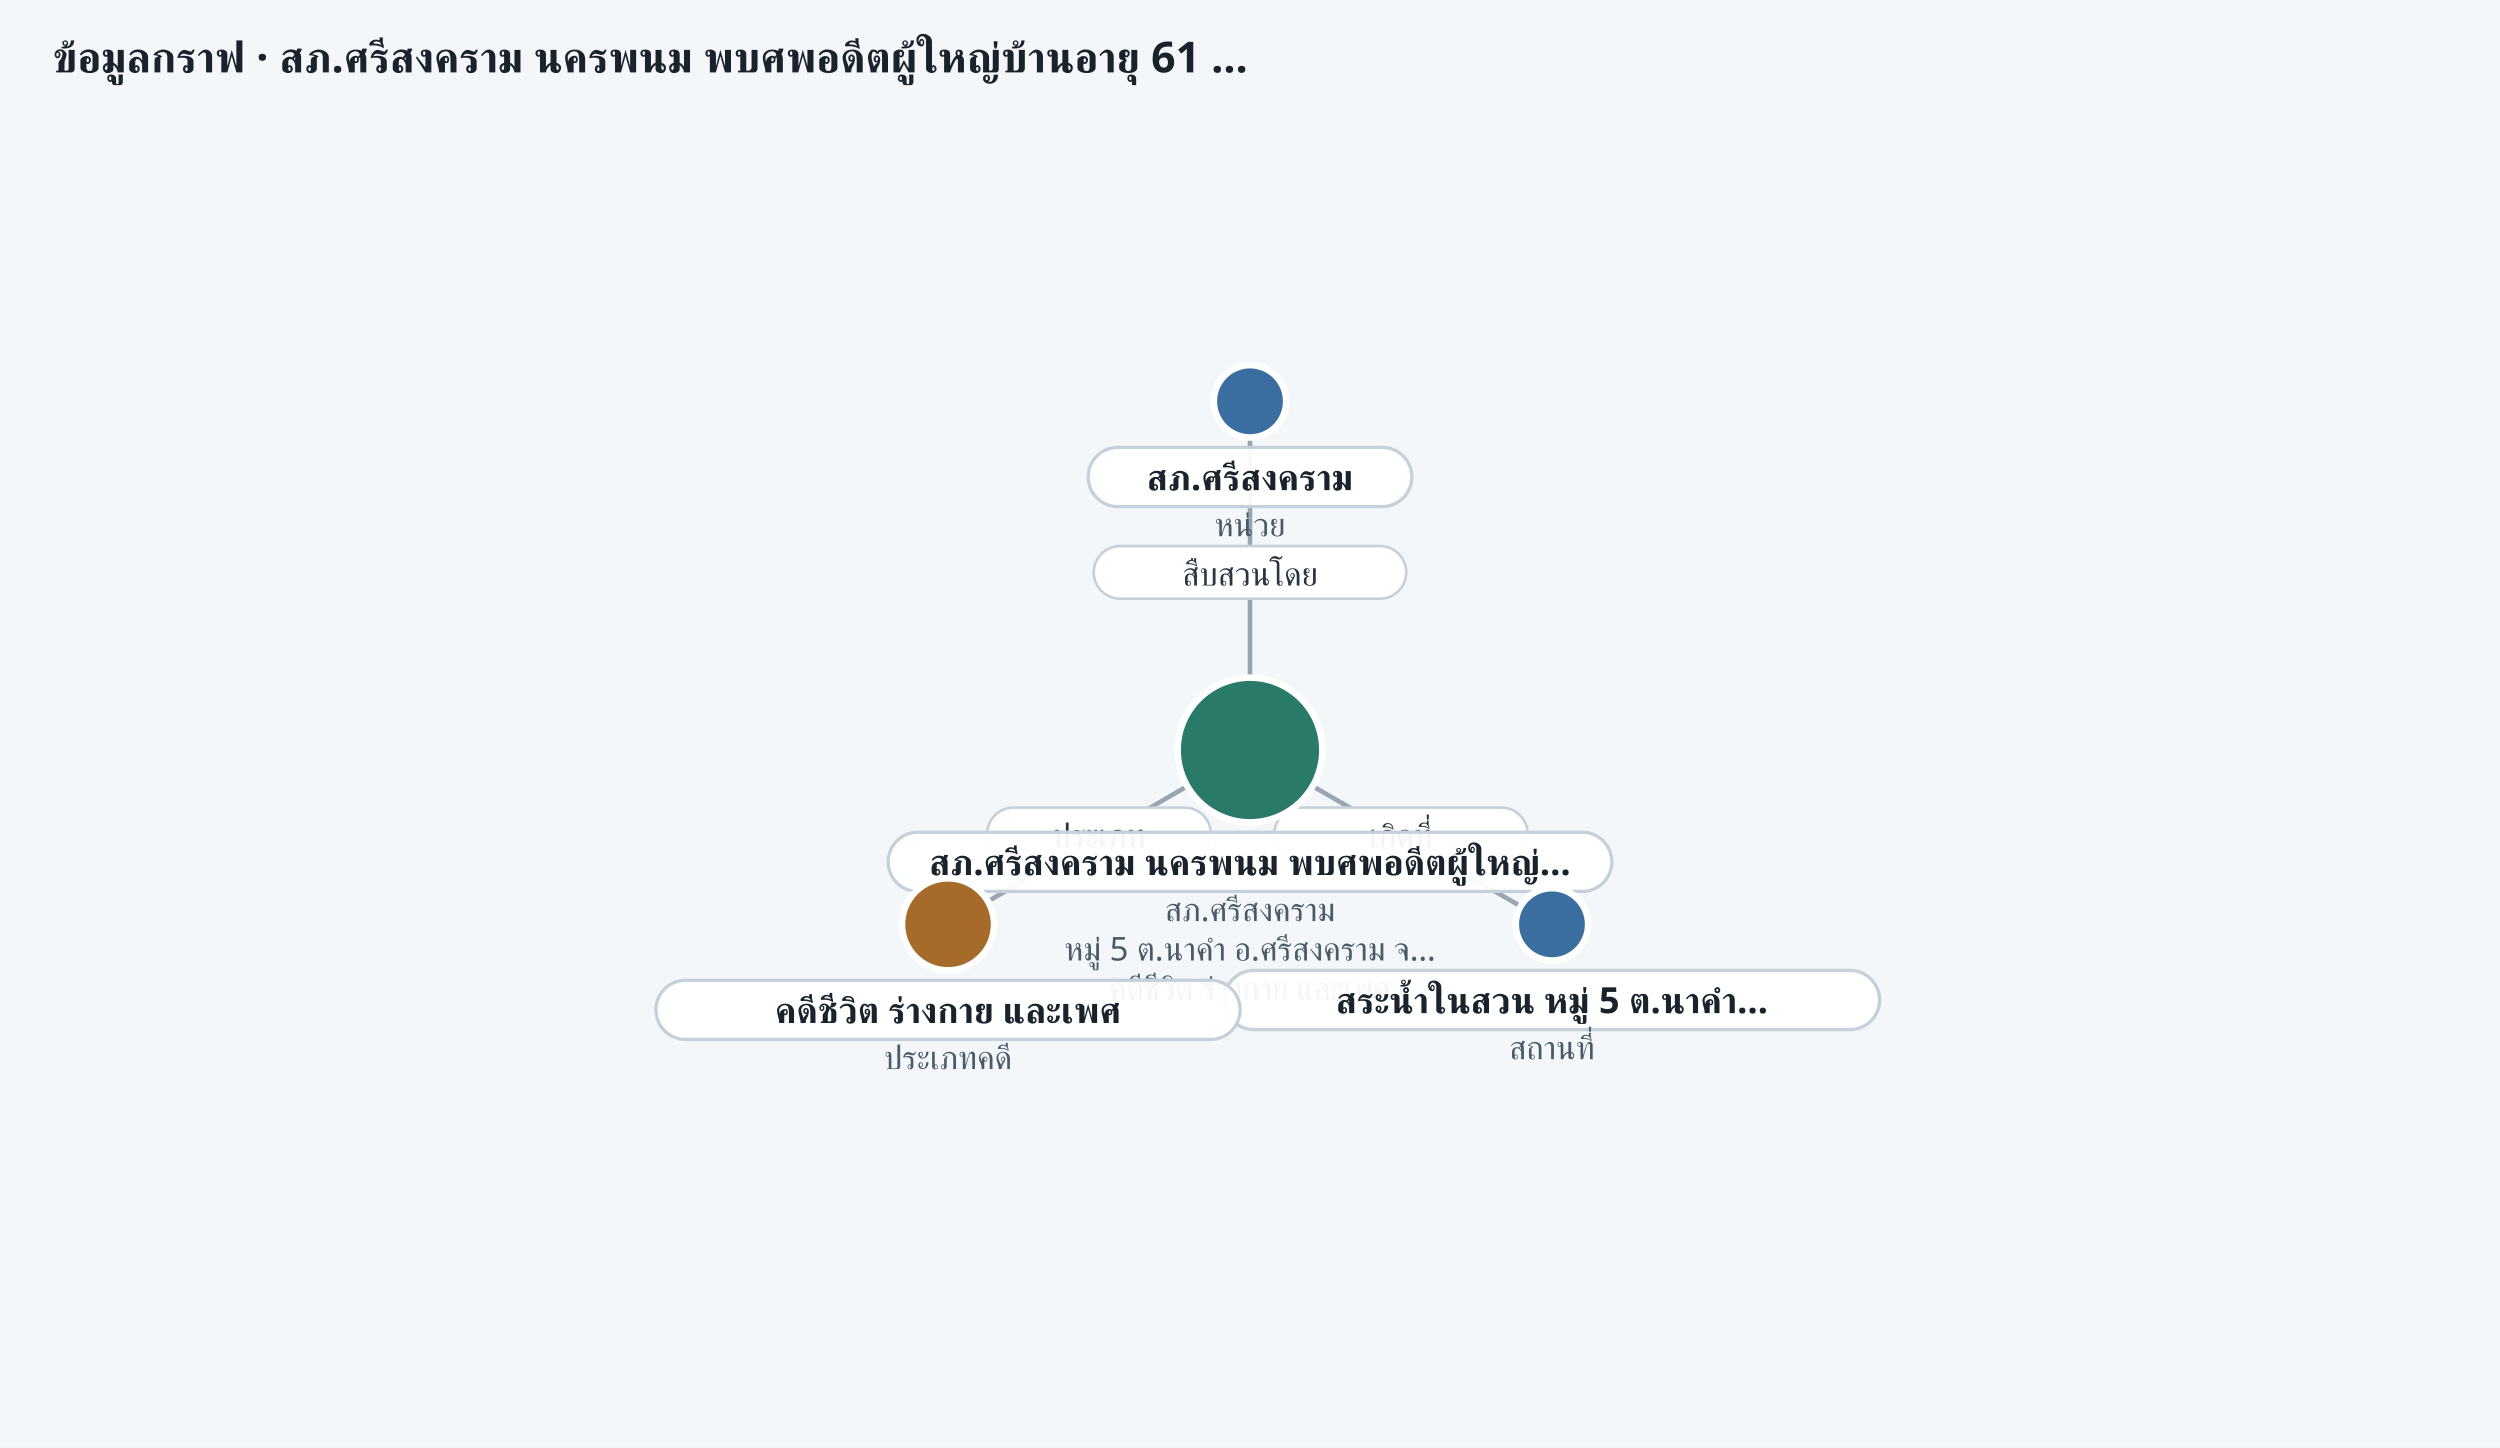
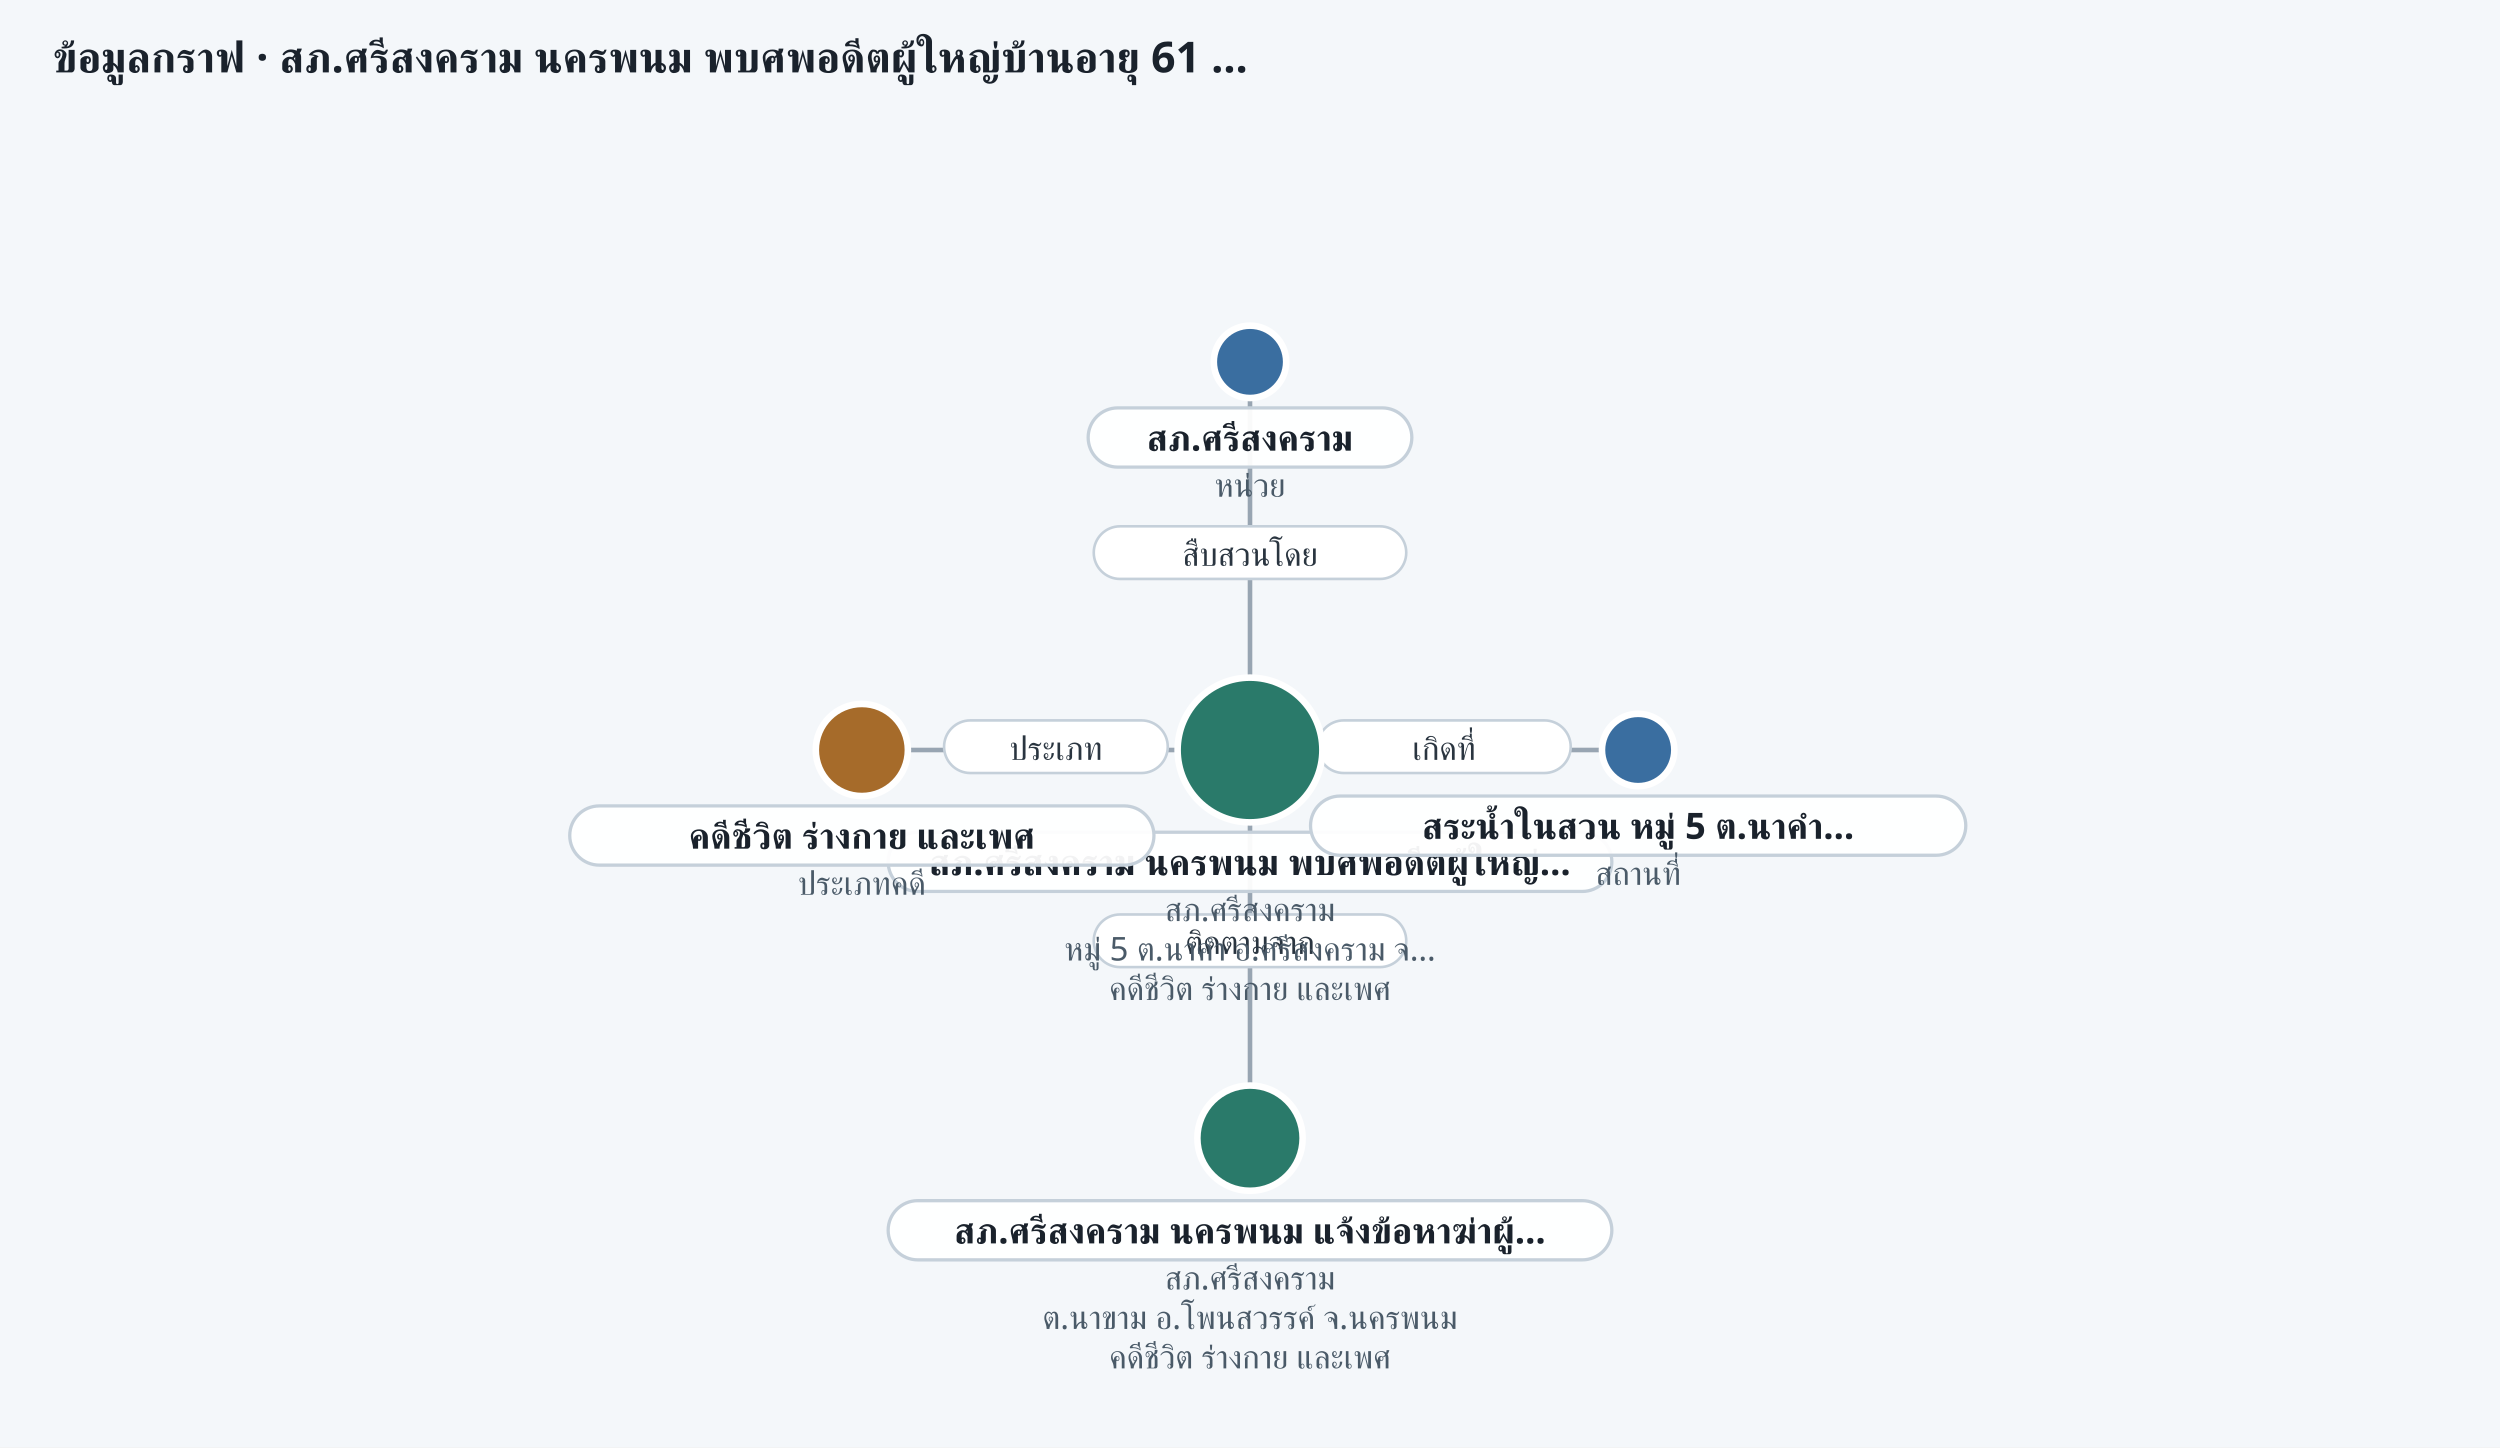
<svg xmlns="http://www.w3.org/2000/svg" width="760" height="440" viewBox="0 0 760 440" role="img" aria-label="ego graph 20261126-violent-02">
  <rect width="100%" height="100%" fill="#f4f7fa" />
  <text x="16" y="22" font-size="13" font-weight="700" fill="#1a222c" font-family="Sarabun, Anuphan, sans-serif">ข้อมูลกราฟ · สภ.ศรีสงคราม นครพนม พบศพอดีตผู้ใหญ่บ้านอายุ 61 …</text>
-   <line x1="380.0" y1="228.0" x2="380.0" y2="122.0" stroke="#7a8a9a" stroke-width="1.4" opacity="0.75" />
-   <rect x="332.5" y="166.0" width="95.0" height="16" rx="8" fill="#fff" stroke="#c5d0da" stroke-width="0.8" />
-   <text x="380.0" y="178.0" text-anchor="middle" font-size="10" fill="#2a3540" font-family="Sarabun, Anuphan, sans-serif">สืบสวนโดย</text>
-   <line x1="380.0" y1="228.0" x2="471.8" y2="281.0" stroke="#7a8a9a" stroke-width="1.4" opacity="0.75" />
-   <rect x="387.4" y="245.5" width="77.0" height="16" rx="8" fill="#fff" stroke="#c5d0da" stroke-width="0.8" />
-   <text x="425.9" y="257.5" text-anchor="middle" font-size="10" fill="#2a3540" font-family="Sarabun, Anuphan, sans-serif">เกิดที่</text>
-   <line x1="380.0" y1="228.0" x2="288.2" y2="281.0" stroke="#7a8a9a" stroke-width="1.4" opacity="0.75" />
-   <rect x="300.1" y="245.5" width="68.0" height="16" rx="8" fill="#fff" stroke="#c5d0da" stroke-width="0.8" />
-   <text x="334.1" y="257.5" text-anchor="middle" font-size="10" fill="#2a3540" font-family="Sarabun, Anuphan, sans-serif">ประเภท</text>
+   <line x1="380.0" y1="228.0" x2="380.0" y2="110.0" stroke="#7a8a9a" stroke-width="1.4" opacity="0.75" />
+   <rect x="332.5" y="160.0" width="95.0" height="16" rx="8" fill="#fff" stroke="#c5d0da" stroke-width="0.8" />
+   <text x="380.0" y="172.0" text-anchor="middle" font-size="10" fill="#2a3540" font-family="Sarabun, Anuphan, sans-serif">สืบสวนโดย</text>
+   <line x1="380.0" y1="228.0" x2="498.0" y2="228.0" stroke="#7a8a9a" stroke-width="1.4" opacity="0.75" />
+   <rect x="400.5" y="219.0" width="77.0" height="16" rx="8" fill="#fff" stroke="#c5d0da" stroke-width="0.8" />
+   <text x="439.0" y="231.0" text-anchor="middle" font-size="10" fill="#2a3540" font-family="Sarabun, Anuphan, sans-serif">เกิดที่</text>
+   <line x1="380.0" y1="346.0" x2="380.0" y2="228.0" stroke="#7a8a9a" stroke-width="1.4" opacity="0.75" />
+   <rect x="332.5" y="278.0" width="95.0" height="16" rx="8" fill="#fff" stroke="#c5d0da" stroke-width="0.8" />
+   <text x="380.0" y="290.0" text-anchor="middle" font-size="10" fill="#2a3540" font-family="Sarabun, Anuphan, sans-serif">ติดตามจาก</text>
+   <line x1="380.0" y1="228.0" x2="262.0" y2="228.0" stroke="#7a8a9a" stroke-width="1.4" opacity="0.75" />
+   <rect x="287.0" y="219.0" width="68.0" height="16" rx="8" fill="#fff" stroke="#c5d0da" stroke-width="0.8" />
+   <text x="321.0" y="231.0" text-anchor="middle" font-size="10" fill="#2a3540" font-family="Sarabun, Anuphan, sans-serif">ประเภท</text>
  <circle cx="380.0" cy="228.0" r="22" fill="#2a7a6a" stroke="#fff" stroke-width="2" />
  <rect x="270.0" y="253.0" width="220.0" height="18" rx="9" fill="rgba(255,255,255,0.94)" stroke="#c5d0da" />
  <text x="380.0" y="266.0" text-anchor="middle" font-size="11" font-weight="600" fill="#1a222c" font-family="Sarabun, Anuphan, sans-serif">สภ.ศรีสงคราม นครพนม พบศพอดีตผู้ใหญ่…</text>
  <text x="380.0" y="280.0" text-anchor="middle" font-size="10" fill="#4a5a68" font-family="Sarabun, Anuphan, sans-serif">สภ.ศรีสงคราม</text>
  <text x="380.0" y="292.0" text-anchor="middle" font-size="10" fill="#4a5a68" font-family="Sarabun, Anuphan, sans-serif">หมู่ 5 ต.นาคำ อ.ศรีสงคราม จ…</text>
  <text x="380.0" y="304.0" text-anchor="middle" font-size="10" fill="#4a5a68" font-family="Sarabun, Anuphan, sans-serif">คดีชีวิต ร่างกาย และเพศ</text>
-   <circle cx="380.0" cy="122.0" r="11" fill="#3a6ea0" stroke="#fff" stroke-width="2" />
-   <rect x="330.8" y="136.0" width="98.4" height="18" rx="9" fill="rgba(255,255,255,0.94)" stroke="#c5d0da" />
-   <text x="380.0" y="149.0" text-anchor="middle" font-size="11" font-weight="600" fill="#1a222c" font-family="Sarabun, Anuphan, sans-serif">สภ.ศรีสงคราม</text>
-   <text x="380.0" y="163.0" text-anchor="middle" font-size="10" fill="#4a5a68" font-family="Sarabun, Anuphan, sans-serif">หน่วย</text>
-   <circle cx="471.8" cy="281.0" r="11" fill="#3a6ea0" stroke="#fff" stroke-width="2" />
-   <rect x="372.2" y="295.0" width="199.2" height="18" rx="9" fill="rgba(255,255,255,0.94)" stroke="#c5d0da" />
-   <text x="471.8" y="308.0" text-anchor="middle" font-size="11" font-weight="600" fill="#1a222c" font-family="Sarabun, Anuphan, sans-serif">สระน้ำในสวน หมู่ 5 ต.นาคำ…</text>
-   <text x="471.8" y="322.0" text-anchor="middle" font-size="10" fill="#4a5a68" font-family="Sarabun, Anuphan, sans-serif">สถานที่</text>
-   <circle cx="288.2" cy="281.0" r="14" fill="#a66b2a" stroke="#fff" stroke-width="2" />
-   <rect x="199.4" y="298.0" width="177.6" height="18" rx="9" fill="rgba(255,255,255,0.94)" stroke="#c5d0da" />
-   <text x="288.2" y="311.0" text-anchor="middle" font-size="11" font-weight="600" fill="#1a222c" font-family="Sarabun, Anuphan, sans-serif">คดีชีวิต ร่างกาย และเพศ</text>
-   <text x="288.2" y="325.0" text-anchor="middle" font-size="10" fill="#4a5a68" font-family="Sarabun, Anuphan, sans-serif">ประเภทคดี</text>
+   <circle cx="380.0" cy="110.0" r="11" fill="#3a6ea0" stroke="#fff" stroke-width="2" />
+   <rect x="330.8" y="124.0" width="98.4" height="18" rx="9" fill="rgba(255,255,255,0.94)" stroke="#c5d0da" />
+   <text x="380.0" y="137.0" text-anchor="middle" font-size="11" font-weight="600" fill="#1a222c" font-family="Sarabun, Anuphan, sans-serif">สภ.ศรีสงคราม</text>
+   <text x="380.0" y="151.0" text-anchor="middle" font-size="10" fill="#4a5a68" font-family="Sarabun, Anuphan, sans-serif">หน่วย</text>
+   <circle cx="498.0" cy="228.0" r="11" fill="#3a6ea0" stroke="#fff" stroke-width="2" />
+   <rect x="398.4" y="242.0" width="199.2" height="18" rx="9" fill="rgba(255,255,255,0.94)" stroke="#c5d0da" />
+   <text x="498.0" y="255.0" text-anchor="middle" font-size="11" font-weight="600" fill="#1a222c" font-family="Sarabun, Anuphan, sans-serif">สระน้ำในสวน หมู่ 5 ต.นาคำ…</text>
+   <text x="498.0" y="269.0" text-anchor="middle" font-size="10" fill="#4a5a68" font-family="Sarabun, Anuphan, sans-serif">สถานที่</text>
+   <circle cx="380.0" cy="346.0" r="16" fill="#2a7a6a" stroke="#fff" stroke-width="2" />
+   <rect x="270.0" y="365.0" width="220.0" height="18" rx="9" fill="rgba(255,255,255,0.94)" stroke="#c5d0da" />
+   <text x="380.0" y="378.0" text-anchor="middle" font-size="11" font-weight="600" fill="#1a222c" font-family="Sarabun, Anuphan, sans-serif">สภ.ศรีสงคราม นครพนม แจ้งข้อหาฆ่าผู้…</text>
+   <text x="380.0" y="392.0" text-anchor="middle" font-size="10" fill="#4a5a68" font-family="Sarabun, Anuphan, sans-serif">สภ.ศรีสงคราม</text>
+   <text x="380.0" y="404.0" text-anchor="middle" font-size="10" fill="#4a5a68" font-family="Sarabun, Anuphan, sans-serif">ต.นาขาม อ.โพนสวรรค์ จ.นครพนม</text>
+   <text x="380.0" y="416.0" text-anchor="middle" font-size="10" fill="#4a5a68" font-family="Sarabun, Anuphan, sans-serif">คดีชีวิต ร่างกาย และเพศ</text>
+   <circle cx="262.0" cy="228.0" r="14" fill="#a66b2a" stroke="#fff" stroke-width="2" />
+   <rect x="173.2" y="245.0" width="177.6" height="18" rx="9" fill="rgba(255,255,255,0.94)" stroke="#c5d0da" />
+   <text x="262.0" y="258.0" text-anchor="middle" font-size="11" font-weight="600" fill="#1a222c" font-family="Sarabun, Anuphan, sans-serif">คดีชีวิต ร่างกาย และเพศ</text>
+   <text x="262.0" y="272.0" text-anchor="middle" font-size="10" fill="#4a5a68" font-family="Sarabun, Anuphan, sans-serif">ประเภทคดี</text>
</svg>
